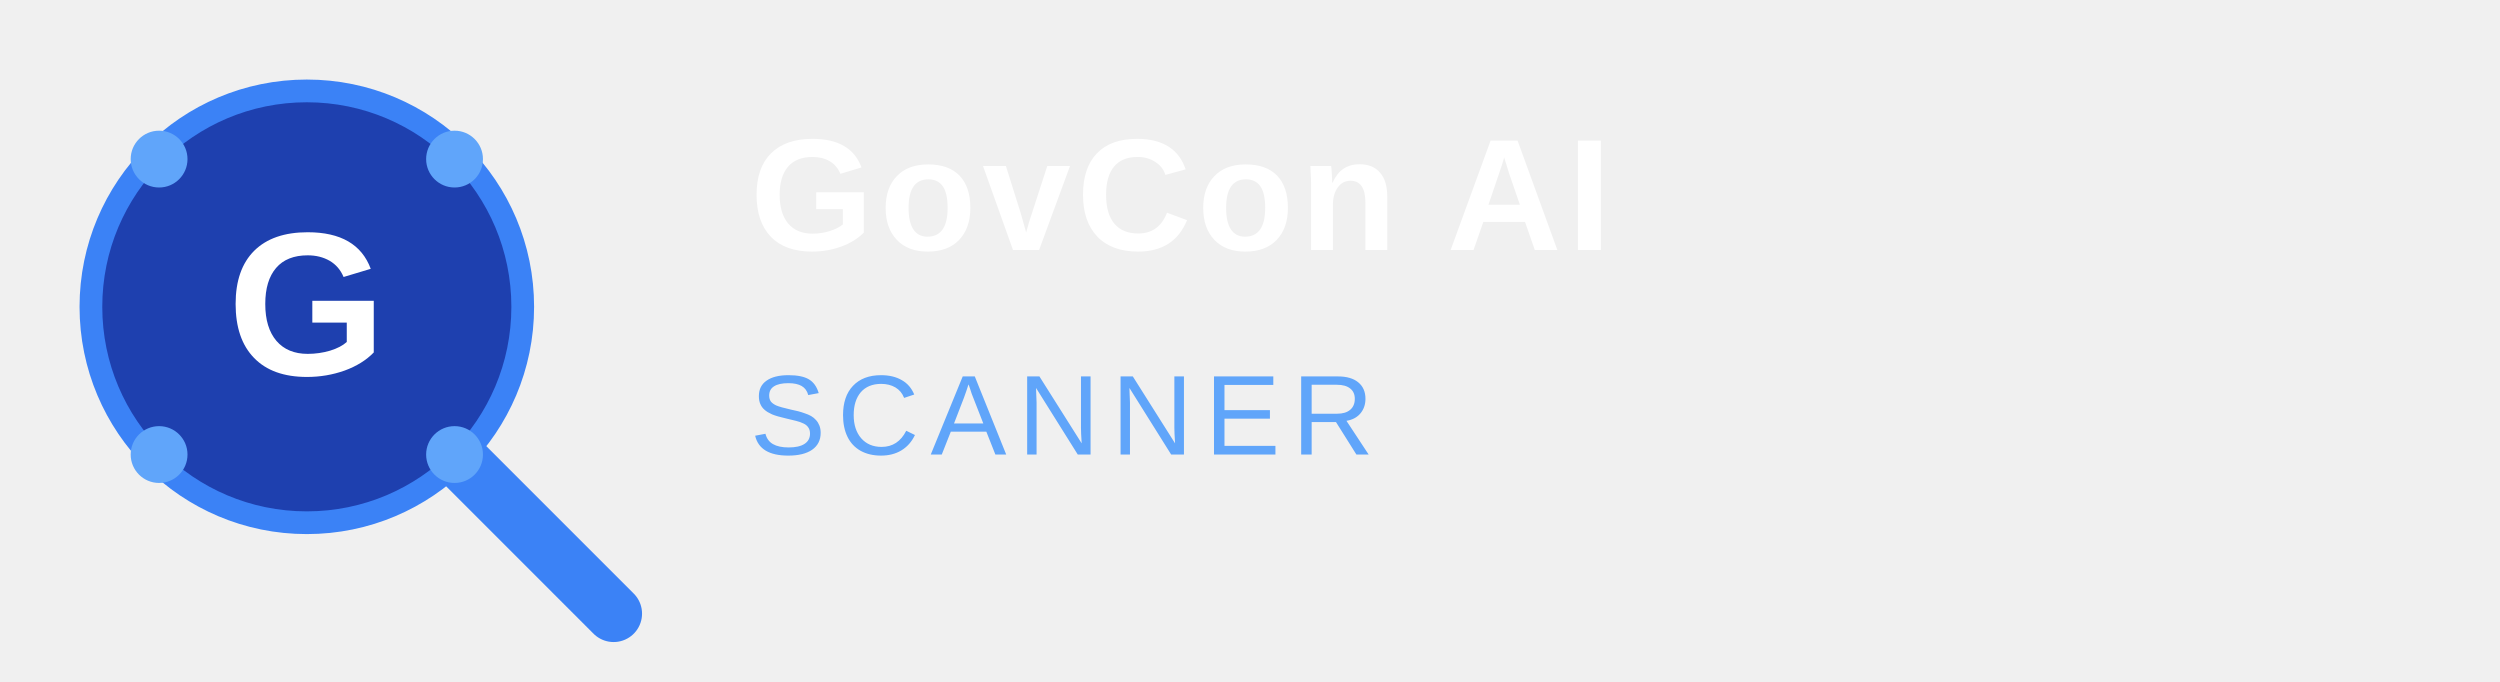
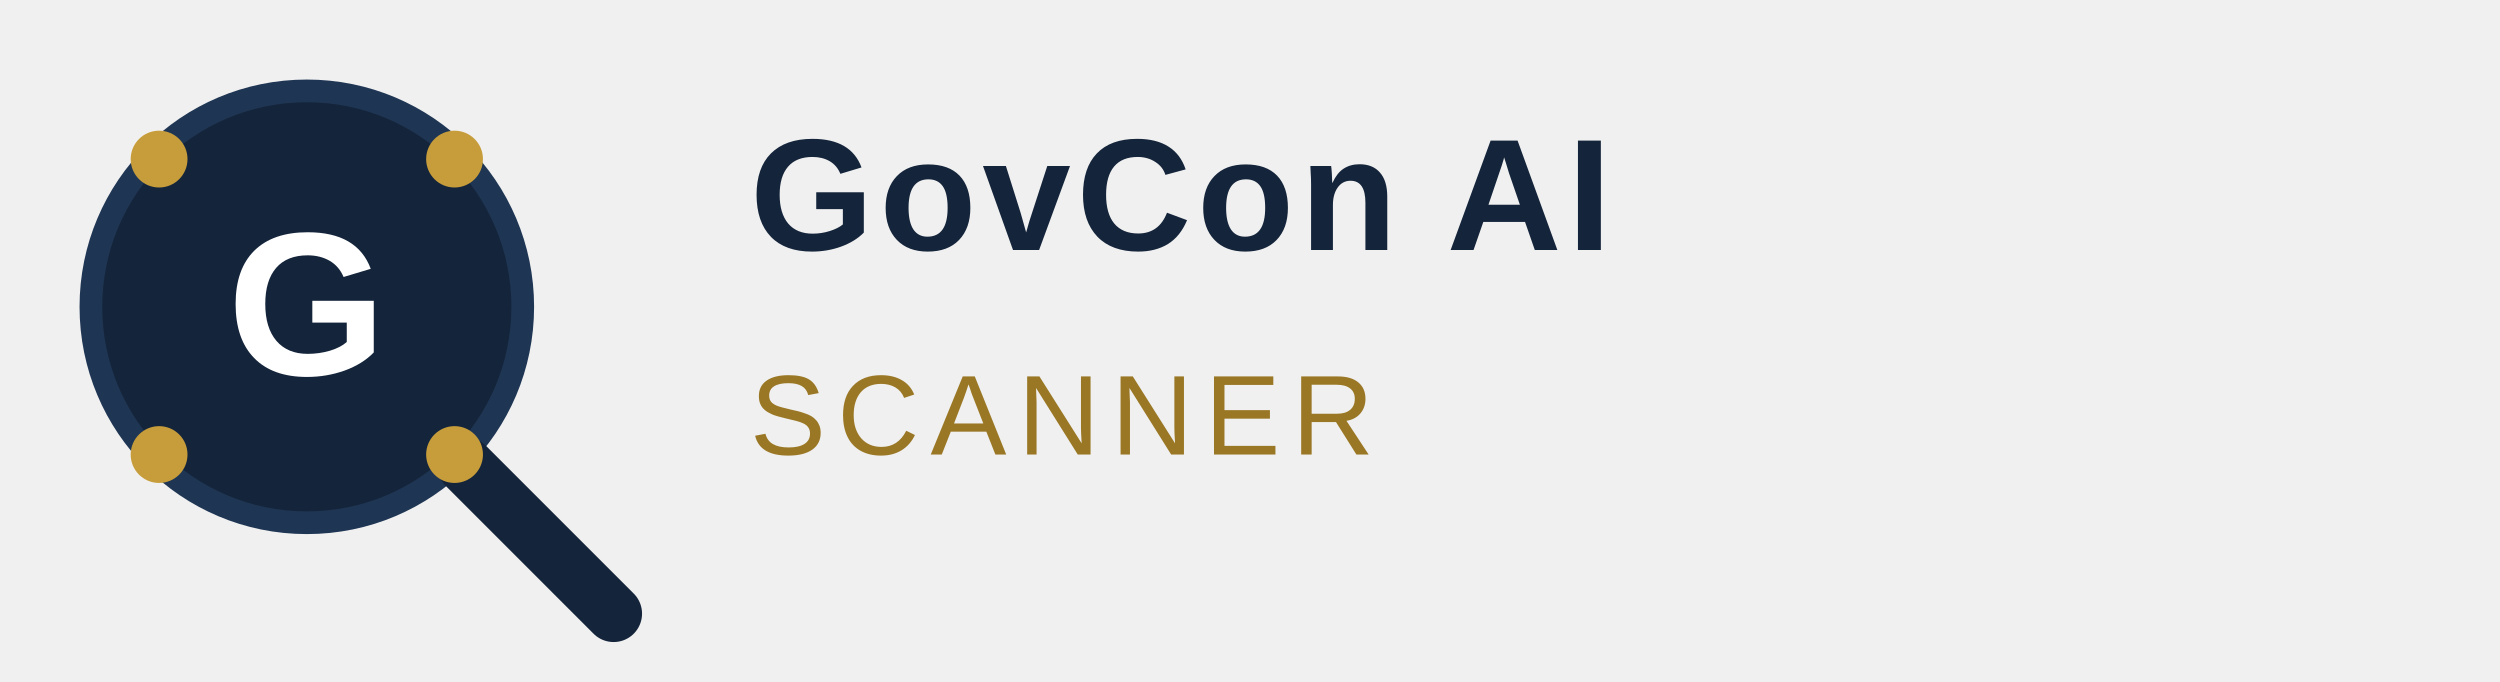
<svg xmlns="http://www.w3.org/2000/svg" viewBox="0 0 220 60" width="220" height="60" role="img" aria-label="GovCon AI Scanner">
  <g transform="translate(4, 4)">
-     <circle cx="23" cy="23" r="19" fill="#1E40AF" stroke="#3B82F6" stroke-width="2" />
-     <text x="23" y="29" text-anchor="middle" font-family="Arial, sans-serif" font-size="18" font-weight="bold" fill="#FFFFFF">G</text>
-     <line x1="37" y1="37" x2="50" y2="50" stroke="#3B82F6" stroke-width="5" stroke-linecap="round" />
-     <circle cx="10" cy="10" r="2.5" fill="#60A5FA" />
-     <circle cx="36" cy="10" r="2.5" fill="#60A5FA" />
-     <circle cx="10" cy="36" r="2.5" fill="#60A5FA" />
-     <circle cx="36" cy="36" r="2.5" fill="#60A5FA" />
+     <circle cx="23" cy="23" r="19" fill="#14243a" stroke="#1e3553" stroke-width="2" />
+     <text x="23" y="29" text-anchor="middle" font-family="Arial, sans-serif" font-size="18" font-weight="bold" fill="#ffffff">G</text>
+     <line x1="37" y1="37" x2="50" y2="50" stroke="#14243a" stroke-width="5" stroke-linecap="round" />
+     <circle cx="10" cy="10" r="2.5" fill="#c79d3b" />
+     <circle cx="36" cy="10" r="2.5" fill="#c79d3b" />
+     <circle cx="10" cy="36" r="2.5" fill="#c79d3b" />
+     <circle cx="36" cy="36" r="2.5" fill="#c79d3b" />
  </g>
-   <text x="66" y="22" font-family="Arial, sans-serif" font-size="14" font-weight="bold" fill="#FFFFFF" letter-spacing="0.5">GovCon AI</text>
-   <text x="66" y="40" font-family="Arial, sans-serif" font-size="10" fill="#60A5FA" letter-spacing="1">SCANNER</text>
+   <text x="66" y="22" font-family="Arial, sans-serif" font-size="14" font-weight="bold" fill="#14243a" letter-spacing="0.5">GovCon AI</text>
+   <text x="66" y="40" font-family="Arial, sans-serif" font-size="10" fill="#9a7724" letter-spacing="1">SCANNER</text>
</svg>
